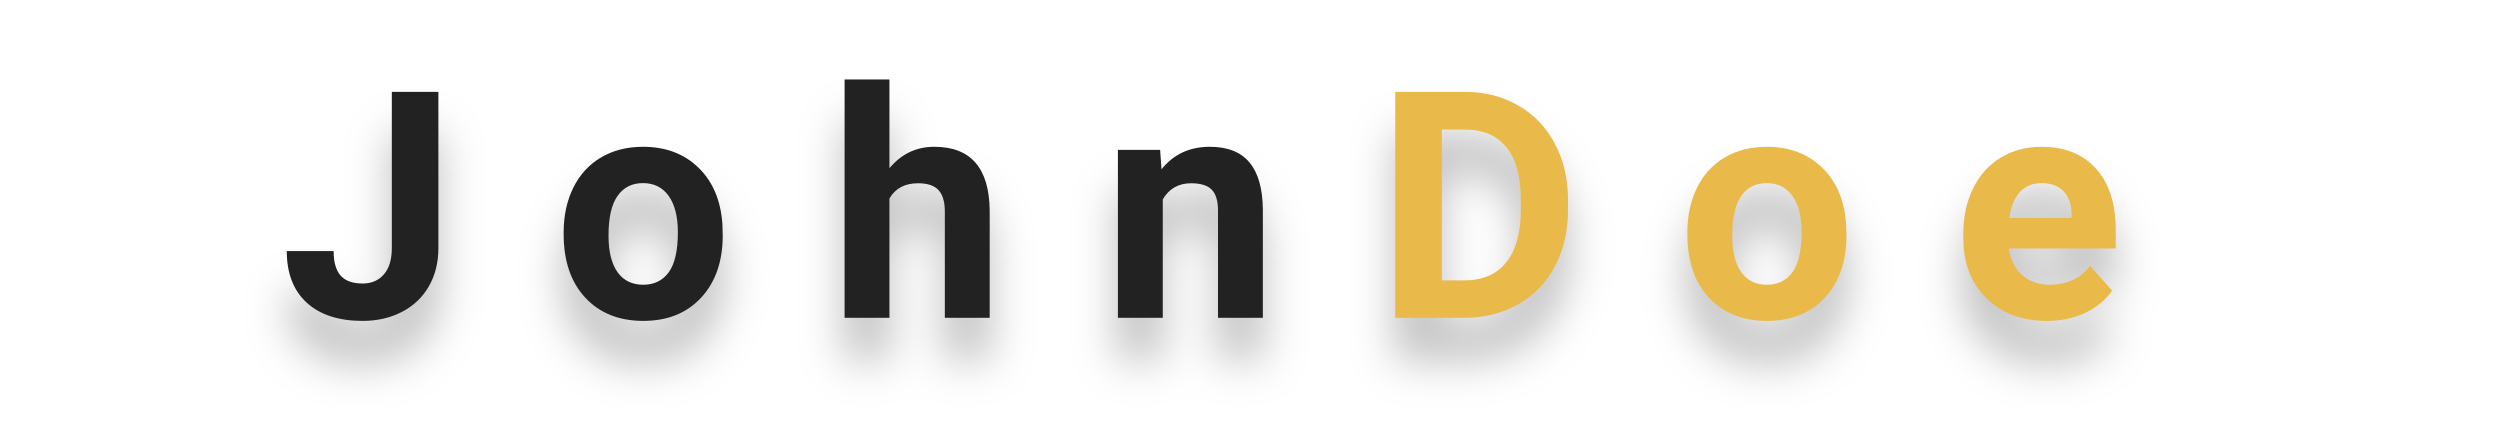
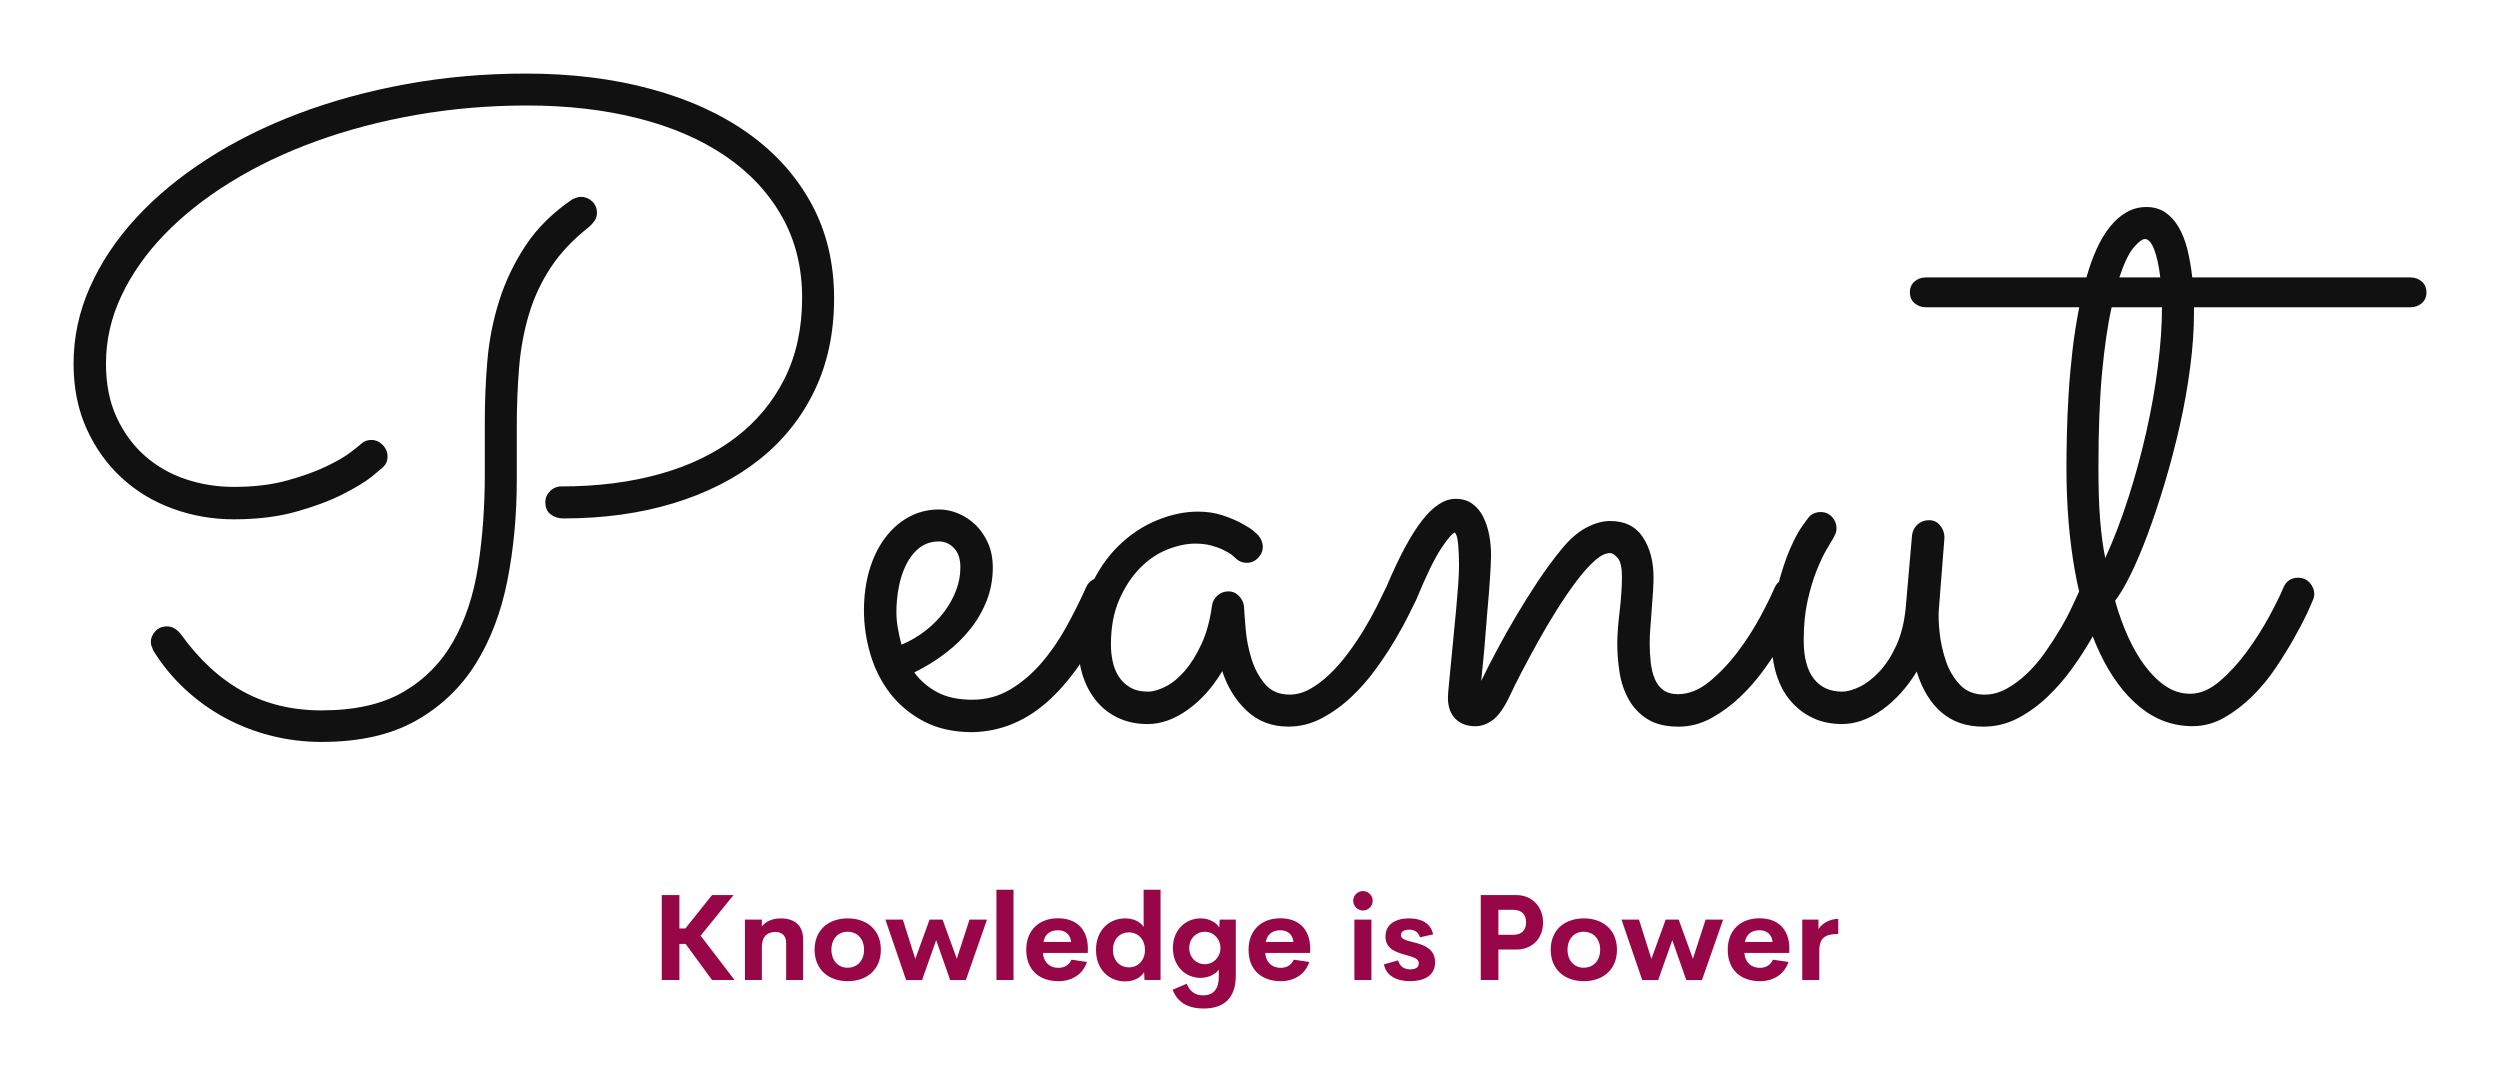
- <svg xmlns="http://www.w3.org/2000/svg" width="236" height="40" viewBox="0 0 236 40" fill="none">
-   <g filter="url(#filter0_d)">
-     <path d="M36.988 8.672H41.383V23.438C41.383 24.795 41.08 25.996 40.475 27.041C39.879 28.076 39.034 28.877 37.94 29.443C36.847 30.01 35.611 30.293 34.234 30.293C31.979 30.293 30.221 29.722 28.961 28.579C27.701 27.427 27.071 25.801 27.071 23.701H31.495C31.495 24.746 31.715 25.518 32.154 26.016C32.594 26.514 33.287 26.763 34.234 26.763C35.074 26.763 35.743 26.475 36.241 25.898C36.739 25.322 36.988 24.502 36.988 23.438V8.672ZM53.21 21.929C53.21 20.356 53.513 18.955 54.118 17.725C54.724 16.494 55.593 15.542 56.726 14.868C57.868 14.194 59.191 13.857 60.695 13.857C62.834 13.857 64.577 14.512 65.925 15.82C67.282 17.129 68.039 18.906 68.195 21.152L68.225 22.236C68.225 24.668 67.546 26.621 66.189 28.096C64.831 29.561 63.01 30.293 60.725 30.293C58.44 30.293 56.613 29.561 55.246 28.096C53.889 26.631 53.21 24.639 53.21 22.119V21.929ZM57.443 22.236C57.443 23.74 57.727 24.893 58.293 25.693C58.859 26.484 59.67 26.88 60.725 26.88C61.75 26.88 62.551 26.489 63.127 25.708C63.703 24.917 63.991 23.657 63.991 21.929C63.991 20.454 63.703 19.311 63.127 18.501C62.551 17.69 61.74 17.285 60.695 17.285C59.66 17.285 58.859 17.69 58.293 18.501C57.727 19.302 57.443 20.547 57.443 22.236ZM83.963 15.879C85.086 14.531 86.497 13.857 88.196 13.857C91.634 13.857 93.377 15.854 93.426 19.849V30H89.192V19.966C89.192 19.058 88.997 18.389 88.606 17.959C88.216 17.52 87.566 17.3 86.658 17.3C85.418 17.3 84.519 17.778 83.963 18.735V30H79.73V7.5H83.963V15.879ZM109.516 14.15L109.647 15.981C110.78 14.565 112.299 13.857 114.203 13.857C115.883 13.857 117.133 14.351 117.953 15.337C118.773 16.323 119.193 17.798 119.213 19.761V30H114.979V19.863C114.979 18.965 114.784 18.315 114.394 17.915C114.003 17.505 113.354 17.3 112.445 17.3C111.254 17.3 110.36 17.808 109.765 18.823V30H105.531V14.15H109.516Z" fill="#222222" />
-     <path d="M131.714 30V8.672H138.276C140.151 8.672 141.826 9.097 143.301 9.946C144.785 10.786 145.942 11.987 146.772 13.55C147.603 15.102 148.018 16.87 148.018 18.852V19.834C148.018 21.816 147.607 23.579 146.787 25.122C145.977 26.665 144.829 27.861 143.345 28.711C141.86 29.561 140.186 29.99 138.32 30H131.714ZM136.108 12.231V26.47H138.232C139.951 26.47 141.265 25.908 142.173 24.785C143.081 23.662 143.545 22.056 143.564 19.966V18.838C143.564 16.67 143.115 15.029 142.217 13.916C141.318 12.793 140.005 12.231 138.276 12.231H136.108ZM159.288 21.929C159.288 20.356 159.591 18.955 160.196 17.725C160.802 16.494 161.671 15.542 162.804 14.868C163.946 14.194 165.27 13.857 166.773 13.857C168.912 13.857 170.655 14.512 172.003 15.82C173.36 17.129 174.117 18.906 174.273 21.152L174.303 22.236C174.303 24.668 173.624 26.621 172.267 28.096C170.909 29.561 169.088 30.293 166.803 30.293C164.518 30.293 162.691 29.561 161.324 28.096C159.967 26.631 159.288 24.639 159.288 22.119V21.929ZM163.521 22.236C163.521 23.74 163.805 24.893 164.371 25.693C164.938 26.484 165.748 26.88 166.803 26.88C167.828 26.88 168.629 26.489 169.205 25.708C169.781 24.917 170.069 23.657 170.069 21.929C170.069 20.454 169.781 19.311 169.205 18.501C168.629 17.69 167.818 17.285 166.773 17.285C165.738 17.285 164.938 17.69 164.371 18.501C163.805 19.302 163.521 20.547 163.521 22.236ZM193.205 30.293C190.881 30.293 188.986 29.58 187.521 28.154C186.066 26.729 185.339 24.829 185.339 22.456V22.046C185.339 20.454 185.646 19.033 186.262 17.783C186.877 16.523 187.746 15.557 188.869 14.883C190.002 14.199 191.291 13.857 192.736 13.857C194.904 13.857 196.608 14.541 197.849 15.908C199.099 17.275 199.724 19.214 199.724 21.724V23.452H189.631C189.768 24.487 190.178 25.317 190.861 25.942C191.555 26.567 192.429 26.88 193.483 26.88C195.114 26.88 196.389 26.289 197.307 25.107L199.387 27.436C198.752 28.335 197.893 29.038 196.809 29.546C195.725 30.044 194.523 30.293 193.205 30.293ZM192.722 17.285C191.882 17.285 191.198 17.568 190.671 18.135C190.153 18.701 189.821 19.512 189.675 20.566H195.563V20.23C195.544 19.292 195.29 18.569 194.802 18.061C194.313 17.544 193.62 17.285 192.722 17.285Z" fill="#E9B949" />
+ <svg xmlns="http://www.w3.org/2000/svg" version="1.1" width="3187.5" height="1379.602" viewBox="0 0 3187.5 1379.602">
+   <g transform="scale(9.375) translate(10, 10)">
+     <defs id="SvgjsDefs1317" />
+     <g id="SvgjsG1318" featureKey="nameFeature-0" transform="matrix(2.970234,0,0,2.970234,-5.799415,-30.97949)" fill="#111111">
+       <path d="M36.777 20.723 q0 2.363 -0.898 4.229 t-2.539 3.164 t-3.926 1.992 t-5.039 0.693 q-0.332 0 -0.576 -0.186 t-0.244 -0.557 q0 -0.293 0.215 -0.508 t0.527 -0.215 q2.461 0 4.492 -0.566 t3.477 -1.67 t2.246 -2.705 t0.801 -3.691 t-0.928 -3.731 t-2.598 -2.773 t-3.984 -1.719 t-5.088 -0.586 q-2.617 0 -5.068 0.43 t-4.6 1.211 t-3.916 1.875 t-3.027 2.402 t-1.963 2.803 t-0.703 3.096 q0 1.406 0.488 2.461 t1.299 1.768 t1.865 1.065 t2.207 0.352 q1.367 0 2.432 -0.293 t1.797 -0.645 t1.123 -0.654 t0.43 -0.342 q0.215 -0.215 0.508 -0.215 t0.518 0.225 t0.225 0.537 t-0.234 0.508 l-0.488 0.41 q-0.469 0.371 -1.338 0.811 t-2.119 0.791 t-2.852 0.352 q-1.465 0 -2.803 -0.488 t-2.344 -1.416 t-1.602 -2.246 t-0.596 -2.978 q0 -1.816 0.752 -3.506 t2.109 -3.164 t3.252 -2.695 t4.199 -2.09 t4.941 -1.348 t5.469 -0.479 q3.105 0 5.703 0.703 t4.463 2.031 t2.9 3.232 t1.035 4.326 z M25.176 16.074 q0.293 0 0.518 0.205 t0.225 0.537 q0 0.195 -0.107 0.352 t-0.264 0.293 q-1.094 0.859 -1.748 1.855 t-0.996 2.139 t-0.449 2.432 t-0.107 2.695 l0 2.461 q0 2.422 -0.43 4.6 t-1.455 3.818 t-2.744 2.607 t-4.316 0.967 q-1.172 0 -2.295 -0.283 t-2.119 -0.82 t-1.836 -1.318 t-1.445 -1.758 l-0.078 -0.195 q-0.039 -0.098 -0.039 -0.195 q0 -0.273 0.205 -0.498 t0.537 -0.225 q0.195 0 0.361 0.107 t0.283 0.264 q1.25 1.738 2.832 2.607 t3.594 0.869 q2.305 0 3.76 -0.85 t2.285 -2.324 t1.133 -3.447 t0.303 -4.199 l0 -2.481 q0 -1.309 0.117 -2.705 t0.537 -2.734 t1.211 -2.539 t2.139 -2.119 q0.078 -0.039 0.195 -0.078 t0.195 -0.039 z M40.449 37.852 q0.41 0.566 1.055 0.908 t1.592 0.342 t1.728 -0.459 t1.426 -1.201 t1.152 -1.66 t0.918 -1.836 q0.098 -0.215 0.273 -0.322 t0.391 -0.107 q0.332 0 0.537 0.234 t0.205 0.508 q0 0.098 -0.02 0.166 t-0.059 0.146 q-1.348 2.969 -2.939 4.473 t-3.603 1.543 q-1.289 0 -2.227 -0.498 t-1.543 -1.289 t-0.898 -1.787 t-0.293 -1.992 t0.244 -1.836 t0.703 -1.465 t1.094 -0.977 t1.397 -0.352 q0.449 0 0.889 0.186 t0.791 0.527 t0.566 0.83 t0.215 1.113 q0 0.801 -0.273 1.504 t-0.752 1.309 t-1.143 1.113 t-1.426 0.879 z M39.863 36.582 q0.605 -0.254 1.104 -0.645 t0.85 -0.859 t0.547 -0.986 t0.195 -1.045 q0 -0.586 -0.293 -0.889 t-0.684 -0.303 q-0.527 0 -0.898 0.293 t-0.605 0.762 t-0.342 1.045 t-0.107 1.143 q0 0.352 0.068 0.742 t0.166 0.742 z M63.418 34.551 q-0.078 0.156 -0.322 0.654 t-0.625 1.143 t-0.889 1.348 t-1.133 1.289 t-1.348 0.967 t-1.523 0.381 q-1.133 0 -1.904 -0.723 t-1.123 -1.816 q-0.664 1.113 -1.582 1.768 t-1.836 0.654 q-0.723 0 -1.309 -0.264 t-0.996 -0.742 t-0.635 -1.123 t-0.225 -1.406 q0 -1.523 0.518 -2.686 t1.318 -1.943 t1.768 -1.172 t1.865 -0.391 q0.605 0 1.113 0.166 t0.869 0.361 t0.557 0.352 l0.215 0.195 q0.215 0.254 0.215 0.537 t-0.215 0.508 t-0.518 0.225 t-0.518 -0.215 l-0.176 -0.156 q-0.137 -0.098 -0.371 -0.215 t-0.557 -0.205 t-0.732 -0.088 q-0.605 0 -1.289 0.273 t-1.25 0.85 t-0.947 1.445 t-0.381 2.061 q0 0.371 0.078 0.752 t0.273 0.693 t0.527 0.508 t0.82 0.195 q0.352 0 0.811 -0.234 t0.879 -0.723 t0.762 -1.23 t0.479 -1.758 q0.039 -0.273 0.254 -0.459 t0.498 -0.186 t0.488 0.215 t0.225 0.488 q0.02 0.371 0.078 1.045 t0.264 1.338 t0.615 1.152 t1.133 0.488 q0.469 0 0.928 -0.254 t0.898 -0.674 t0.84 -0.957 t0.732 -1.084 t0.586 -1.055 l0.43 -0.879 q0.098 -0.215 0.283 -0.332 t0.4 -0.117 q0.332 0 0.537 0.244 t0.205 0.518 q0 0.137 -0.059 0.273 z M66.406 38.242 q0.312 -0.645 0.723 -1.416 t0.879 -1.562 t0.986 -1.572 t1.084 -1.475 t1.143 -0.996 t1.084 -0.303 q1.016 0 1.504 0.742 t0.488 1.836 q0 0.254 -0.02 0.605 l-0.117 1.602 q-0.039 0.43 -0.039 0.801 q0 0.469 0.049 0.898 t0.186 0.752 t0.391 0.508 t0.664 0.186 q0.742 0 1.445 -0.576 t1.299 -1.367 t1.035 -1.611 t0.654 -1.328 q0.098 -0.215 0.283 -0.332 t0.4 -0.117 q0.332 0 0.537 0.244 t0.205 0.518 q0 0.137 -0.059 0.273 l-0.312 0.645 q-0.234 0.488 -0.615 1.123 t-0.889 1.348 t-1.123 1.299 t-1.328 0.977 t-1.494 0.391 q-0.879 0 -1.426 -0.342 t-0.859 -0.898 t-0.42 -1.23 t-0.107 -1.357 q0 -0.293 0.029 -0.664 t0.078 -0.781 t0.078 -0.82 t0.029 -0.781 q0 -0.625 -0.195 -0.85 t-0.352 -0.225 q-0.312 0 -0.713 0.361 t-0.84 0.947 t-0.898 1.318 t-0.859 1.455 t-0.742 1.377 t-0.537 1.084 q-0.391 0.82 -0.781 1.104 t-0.801 0.283 q-0.566 0 -0.908 -0.342 t-0.342 -0.967 q0 -0.137 0.039 -0.547 l0.332 -3.438 q0.059 -0.625 0.098 -1.172 t0.039 -0.918 q0 -0.488 -0.039 -0.938 t-0.156 -0.547 q-0.176 0.059 -0.625 0.732 t-1.152 2.373 q-0.098 0.215 -0.293 0.332 t-0.41 0.117 q-0.332 0 -0.527 -0.225 t-0.195 -0.518 q0 -0.137 0.059 -0.293 q0.879 -2.09 1.65 -3.076 t1.533 -0.986 q0.449 0 0.762 0.225 t0.498 0.596 t0.273 0.82 t0.088 0.918 q0 0.352 -0.049 1.094 t-0.127 1.582 l-0.137 1.699 q-0.078 0.84 -0.137 1.406 z M86.348 37.812 q-0.684 1.113 -1.592 1.758 t-1.826 0.645 q-0.742 0 -1.328 -0.273 t-1.016 -0.771 t-0.654 -1.201 t-0.225 -1.582 q0 -1.367 0.264 -2.422 t0.576 -1.768 t0.586 -1.084 l0.273 -0.371 q0.098 -0.117 0.244 -0.176 t0.303 -0.059 q0.312 0 0.518 0.225 t0.205 0.518 q0 0.117 -0.039 0.234 l-0.117 0.234 l-0.312 0.527 q-0.215 0.371 -0.449 0.957 t-0.41 1.377 t-0.176 1.807 q0 1.152 0.459 1.748 t1.299 0.596 q0.352 0 0.811 -0.225 t0.898 -0.693 t0.771 -1.191 t0.43 -1.699 l0.293 -3.359 q0.039 -0.293 0.254 -0.488 t0.527 -0.195 t0.508 0.244 t0.195 0.557 l-0.254 3.242 q-0.039 0.41 0.029 1.074 t0.283 1.309 t0.645 1.103 t1.133 0.459 q0.508 0 0.996 -0.264 t0.938 -0.693 t0.83 -0.967 t0.703 -1.084 t0.557 -1.055 l0.391 -0.84 q0.098 -0.215 0.273 -0.332 t0.391 -0.117 q0.352 0 0.547 0.234 t0.195 0.508 q0 0.156 -0.059 0.293 l-0.293 0.645 q-0.234 0.508 -0.596 1.143 t-0.869 1.338 t-1.133 1.299 t-1.357 0.977 t-1.572 0.381 q-1.152 0 -1.914 -0.654 t-1.133 -1.865 z M109.688 20.449 q0 0.312 -0.215 0.498 t-0.527 0.186 l-9.902 0 l0 0.215 q0 1.191 -0.176 2.539 t-0.479 2.686 t-0.684 2.607 t-0.781 2.344 t-0.791 1.865 t-0.703 1.182 q0.254 0.898 0.605 1.67 t0.791 1.348 t0.947 0.908 t1.094 0.332 q0.684 0 1.357 -0.576 t1.25 -1.367 t1.016 -1.602 t0.635 -1.289 t0.684 -0.479 q0.332 0 0.537 0.234 t0.205 0.508 q0 0.137 -0.059 0.273 l-0.273 0.625 q-0.234 0.488 -0.596 1.133 t-0.84 1.357 t-1.074 1.299 t-1.279 0.977 t-1.445 0.391 q-1.348 0 -2.422 -0.879 t-1.826 -2.461 t-1.143 -3.75 t-0.391 -4.746 q0 -0.645 0.02 -1.514 t0.078 -1.836 t0.176 -1.992 t0.312 -2.002 l-7.012 0 q-0.312 0 -0.527 -0.186 t-0.215 -0.498 t0.215 -0.498 t0.527 -0.186 l7.344 0 q0.195 -0.703 0.459 -1.289 t0.605 -1.016 t0.762 -0.674 t0.918 -0.244 t0.859 0.244 t0.615 0.674 t0.4 1.016 t0.225 1.289 l9.98 0 q0.312 0 0.527 0.186 t0.215 0.498 z M94.981 32.617 q0.586 -1.289 1.064 -2.783 t0.82 -3.018 t0.527 -2.988 t0.186 -2.695 l-2.305 0 q-0.273 1.211 -0.439 2.998 t-0.166 4.346 q0 1.426 0.078 2.393 t0.234 1.748 z M96.797 18.008 q-0.176 0 -0.508 0.381 t-0.664 1.377 l1.875 0 q-0.098 -0.82 -0.283 -1.289 t-0.42 -0.469 z M95.293 34.023 l0 0.02 l0 -0.02 z" />
+     </g>
+     <g id="SvgjsG1319" featureKey="sloganFeature-0" transform="matrix(0.8186681,0,0,0.8186681,78.50487,106.9067)" fill="#970747">
+       <path d="M10.176 20 l-4.385 -5.996 l-1.035 0 l0 5.996 l-2.93 0 l0 -14.111 l2.93 0 l0 5.547 l0.996 0 l4.424 -5.547 l3.574 0 l-5.469 6.748 l5.635 7.363 l-3.74 0 z M21.572 9.766 c2.412 0 3.74 1.25 3.74 3.477 l0 6.758 l-2.822 0 l0 -6.152 c0 -1.338 -0.83 -1.826 -1.797 -1.826 c-1.162 0 -2.217 0.586 -2.236 2.441 l0 5.537 l-2.812 0 l0 -10.039 l2.812 0 l0 1.113 c0.703 -0.83 1.787 -1.309 3.115 -1.309 z M32.715 20.195 c-3.193 0 -5.498 -1.943 -5.498 -5.225 c0 -3.262 2.285 -5.205 5.498 -5.205 c3.232 0 5.508 1.943 5.508 5.205 c0 3.281 -2.285 5.225 -5.508 5.225 z M32.686 17.959 c1.631 0 2.744 -1.191 2.744 -2.988 s-1.113 -2.988 -2.744 -2.988 c-1.572 0 -2.676 1.191 -2.676 2.988 s1.103 2.988 2.676 2.988 z M52.949 9.961 l2.91 0 l-3.516 10.049 l-2.607 0 l-2.324 -6.631 l-2.344 6.631 l-2.647 0 l-3.447 -10.049 l2.9 0 l2.07 6.533 l2.373 -6.533 l2.158 0 l2.363 6.514 z M57.422 20 l0 -15 l2.842 0 l0 15 l-2.842 0 z M72.617 14.834 l-0.029 0.674 l-7.441 0 c0.117 1.67 1.23 2.471 2.568 2.471 c1.006 0 1.787 -0.469 2.168 -1.357 l2.578 0.381 c-0.664 2.031 -2.471 3.193 -4.727 3.193 c-3.242 0 -5.361 -1.914 -5.361 -5.215 s2.178 -5.234 5.273 -5.234 c2.842 0 4.961 1.572 4.971 5.088 z M67.666 11.738 c-1.279 0 -2.168 0.596 -2.441 1.934 l4.609 0 c-0.146 -1.279 -1.016 -1.934 -2.168 -1.934 z M81.875 5 l2.812 0 l0 15 l-2.666 0 l-0.068 -1.309 c-0.576 0.986 -1.787 1.543 -3.154 1.543 c-2.647 0 -4.834 -1.953 -4.834 -5.234 s2.197 -5.234 4.834 -5.234 c1.318 0 2.481 0.498 3.076 1.406 l0 -6.172 z M79.443 17.9 c1.494 0 2.656 -1.143 2.656 -2.9 s-1.172 -2.91 -2.656 -2.91 c-1.494 0 -2.666 1.103 -2.666 2.91 c0 1.797 1.172 2.9 2.666 2.9 z M94.512 9.961 l2.676 0 l0 9.287 c0 3.906 -2.119 5.488 -5.322 5.488 c-2.881 0 -4.443 -1.211 -5.176 -3.115 l2.334 -0.996 c0.566 1.299 1.387 1.924 2.734 1.924 c1.777 0 2.607 -1.113 2.607 -3.096 l0 -1.172 c-0.586 0.801 -1.738 1.367 -3.047 1.367 c-2.49 0 -4.58 -1.963 -4.58 -4.961 c0 -3.008 2.1 -4.922 4.6 -4.922 c1.406 0 2.559 0.625 3.106 1.523 z M92.041 17.373 c1.465 0 2.598 -1.191 2.598 -2.686 c0 -1.504 -1.113 -2.695 -2.598 -2.695 c-1.475 0 -2.588 1.143 -2.588 2.695 c0 1.533 1.133 2.686 2.588 2.686 z M109.55 14.834 l-0.029 0.674 l-7.441 0 c0.117 1.67 1.23 2.471 2.568 2.471 c1.006 0 1.787 -0.469 2.168 -1.357 l2.578 0.381 c-0.664 2.031 -2.471 3.193 -4.727 3.193 c-3.242 0 -5.361 -1.914 -5.361 -5.215 s2.178 -5.234 5.273 -5.234 c2.842 0 4.961 1.572 4.971 5.088 z M104.6 11.738 c-1.279 0 -2.168 0.596 -2.441 1.934 l4.609 0 c-0.146 -1.279 -1.016 -1.934 -2.168 -1.934 z M118.32 8.457 c-0.889 0 -1.631 -0.723 -1.631 -1.621 c0 -0.889 0.742 -1.611 1.631 -1.611 c0.869 0 1.611 0.723 1.611 1.611 c0 0.898 -0.742 1.621 -1.611 1.621 z M116.885 20 l0 -10.039 l2.832 0 l0 10.039 l-2.832 0 z M126.162 20.195 c-2.256 0 -4.004 -0.889 -4.365 -2.793 l2.353 -0.664 c0.303 1.074 1.065 1.494 2.012 1.494 c0.693 0 1.445 -0.215 1.426 -1.006 c-0.01 -1.045 -1.592 -1.133 -3.184 -1.699 c-1.201 -0.42 -2.353 -1.065 -2.353 -2.754 c0 -2.061 1.709 -3.008 3.936 -3.008 c1.953 0 3.584 0.742 3.975 2.656 l-2.178 0.488 c-0.303 -0.938 -0.967 -1.27 -1.787 -1.27 c-0.742 0 -1.377 0.264 -1.377 0.889 c0 0.791 1.162 0.947 2.422 1.289 c1.553 0.42 3.252 1.094 3.252 3.242 c0 2.305 -1.963 3.135 -4.131 3.135 z M143.75 5.889 c2.764 0 4.482 2.051 4.482 4.561 c0 2.568 -1.719 4.492 -4.482 4.492 l-2.939 0 l0 5.059 l-2.93 0 l0 -14.111 l5.869 0 z M143.262 12.49 c1.465 0 2.148 -0.811 2.148 -2.08 c0 -1.221 -0.684 -2.07 -2.148 -2.07 l-2.451 0 l0 4.15 l2.451 0 z M155 20.195 c-3.193 0 -5.498 -1.943 -5.498 -5.225 c0 -3.262 2.285 -5.205 5.498 -5.205 c3.232 0 5.508 1.943 5.508 5.205 c0 3.281 -2.285 5.225 -5.508 5.225 z M154.971 17.959 c1.631 0 2.744 -1.191 2.744 -2.988 s-1.113 -2.988 -2.744 -2.988 c-1.572 0 -2.676 1.191 -2.676 2.988 s1.103 2.988 2.676 2.988 z M175.235 9.961 l2.91 0 l-3.516 10.049 l-2.607 0 l-2.324 -6.631 l-2.344 6.631 l-2.647 0 l-3.447 -10.049 l2.9 0 l2.07 6.533 l2.373 -6.533 l2.158 0 l2.363 6.514 z M189.15 14.834 l-0.029 0.674 l-7.441 0 c0.117 1.67 1.23 2.471 2.568 2.471 c1.006 0 1.787 -0.469 2.168 -1.357 l2.578 0.381 c-0.664 2.031 -2.471 3.193 -4.727 3.193 c-3.242 0 -5.361 -1.914 -5.361 -5.215 s2.178 -5.234 5.273 -5.234 c2.842 0 4.961 1.572 4.971 5.088 z M184.199 11.738 c-1.279 0 -2.168 0.596 -2.441 1.934 l4.609 0 c-0.146 -1.279 -1.016 -1.934 -2.168 -1.934 z M193.984 11.553 c0.508 -0.889 1.826 -1.709 3.281 -1.709 l0 2.51 c-2.129 0 -3.144 0.625 -3.144 2.754 l0 4.893 l-2.832 0 l0 -10.039 l2.695 0 l0 1.592 z" />
+     </g>
  </g>
-   <defs>
-     <filter id="filter0_d" x="23.071" y="7.5" width="180.652" height="30.793" filterUnits="userSpaceOnUse" color-interpolation-filters="sRGB">
-       <feFlood flood-opacity="0" result="BackgroundImageFix" />
-       <feColorMatrix in="SourceAlpha" type="matrix" values="0 0 0 0 0 0 0 0 0 0 0 0 0 0 0 0 0 0 127 0" />
-       <feOffset dy="4" />
-       <feGaussianBlur stdDeviation="2" />
-       <feColorMatrix type="matrix" values="0 0 0 0 0 0 0 0 0 0 0 0 0 0 0 0 0 0 0.25 0" />
-       <feBlend mode="normal" in2="BackgroundImageFix" result="effect1_dropShadow" />
-       <feBlend mode="normal" in="SourceGraphic" in2="effect1_dropShadow" result="shape" />
-     </filter>
-   </defs>
</svg>
